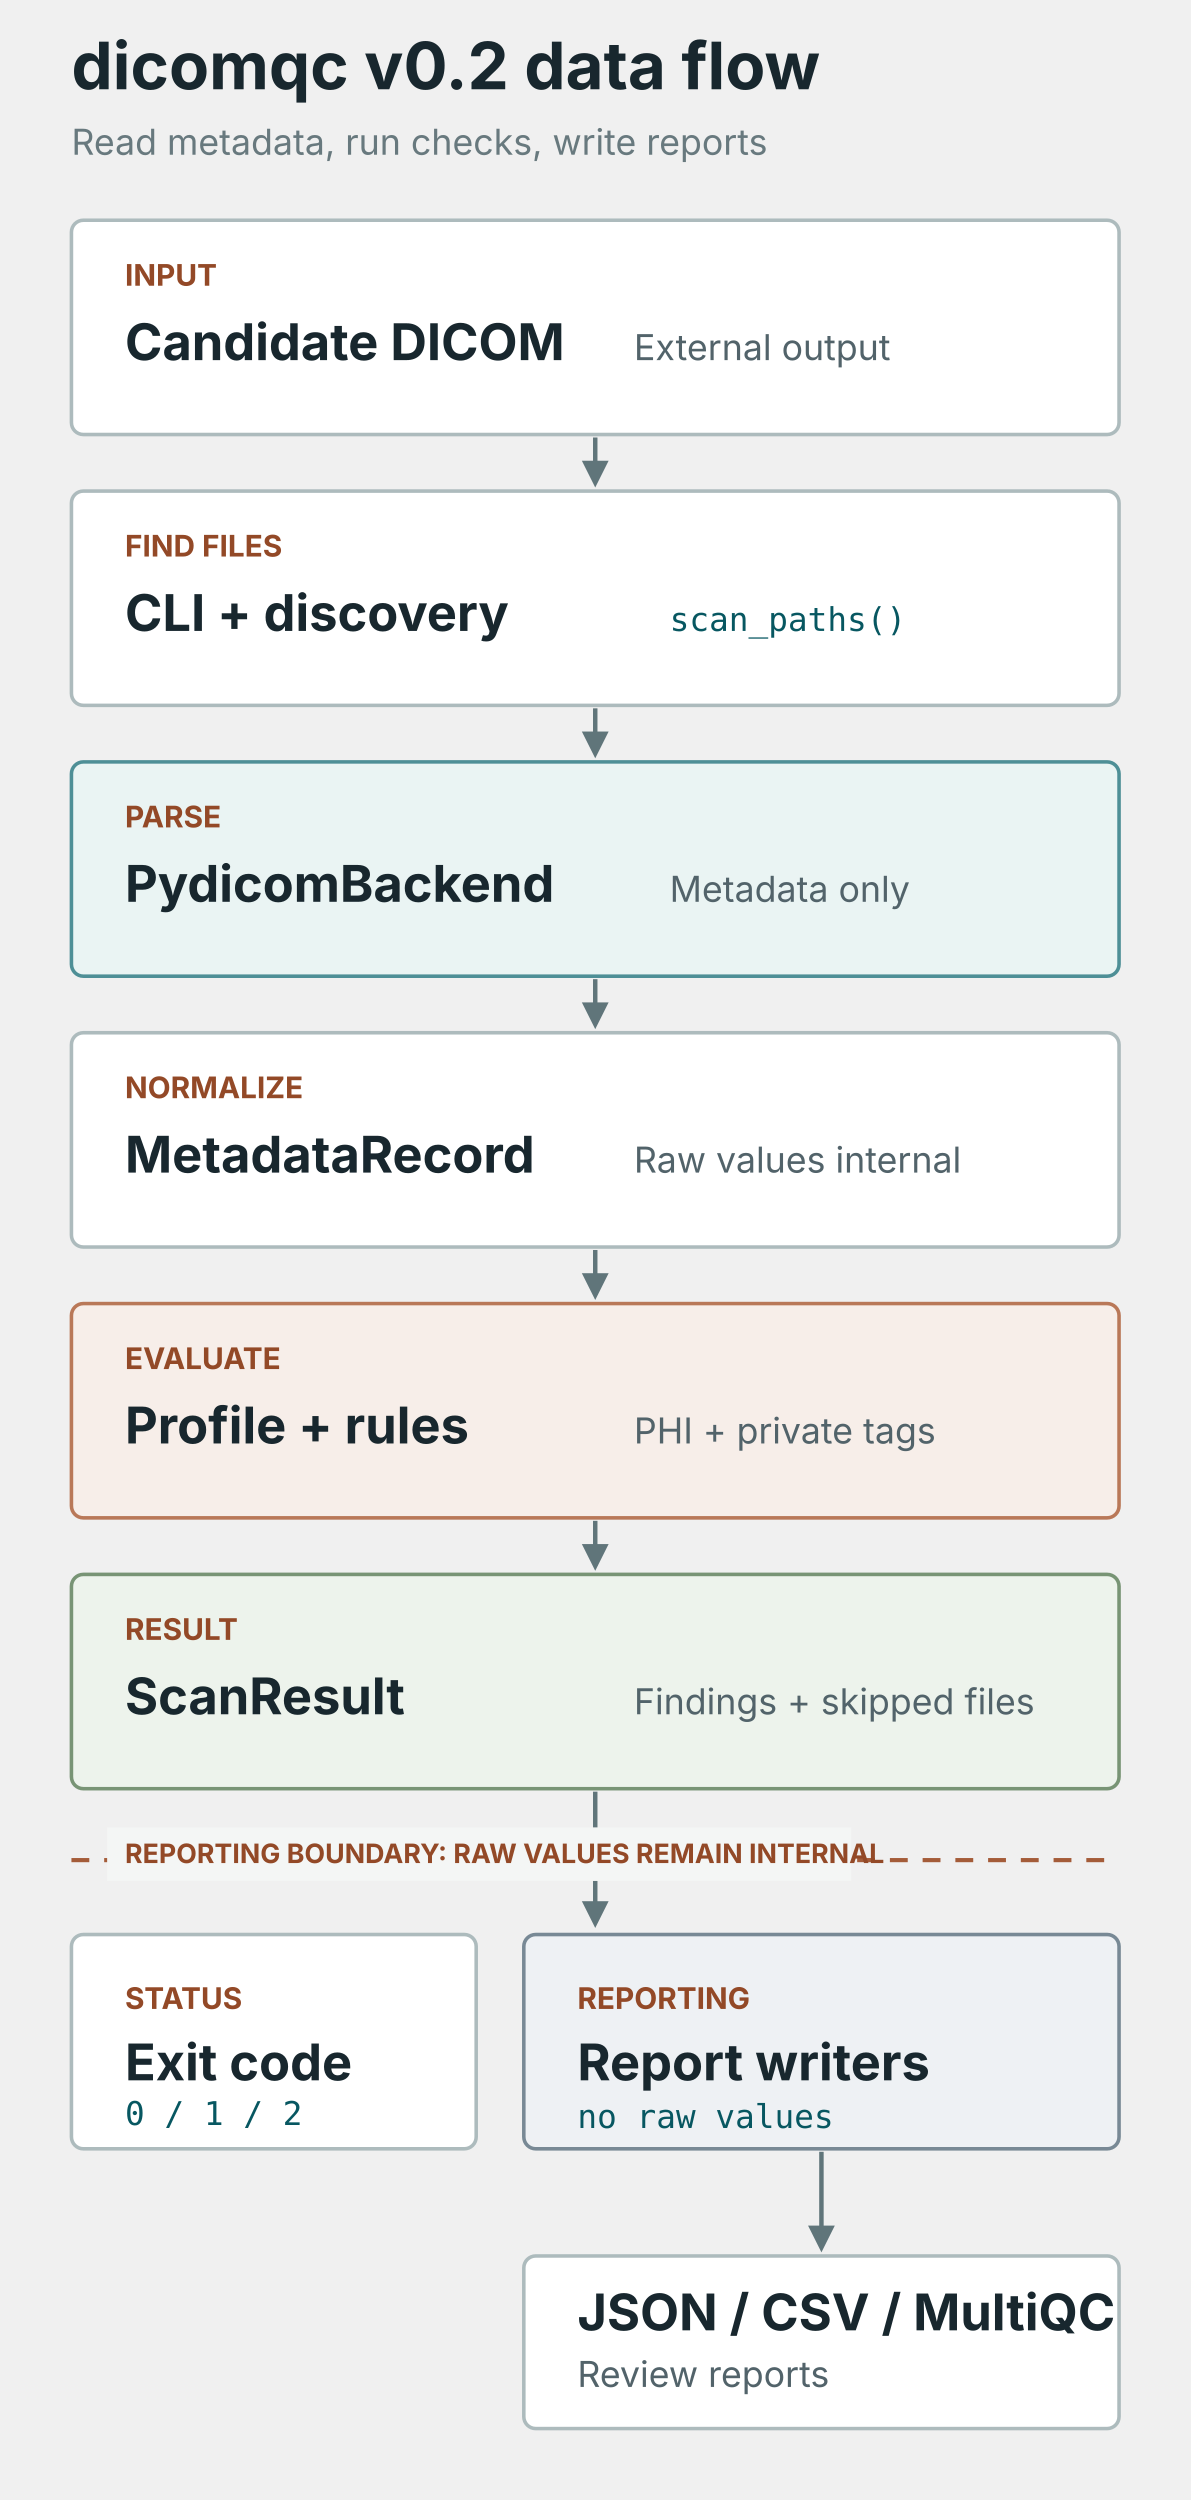
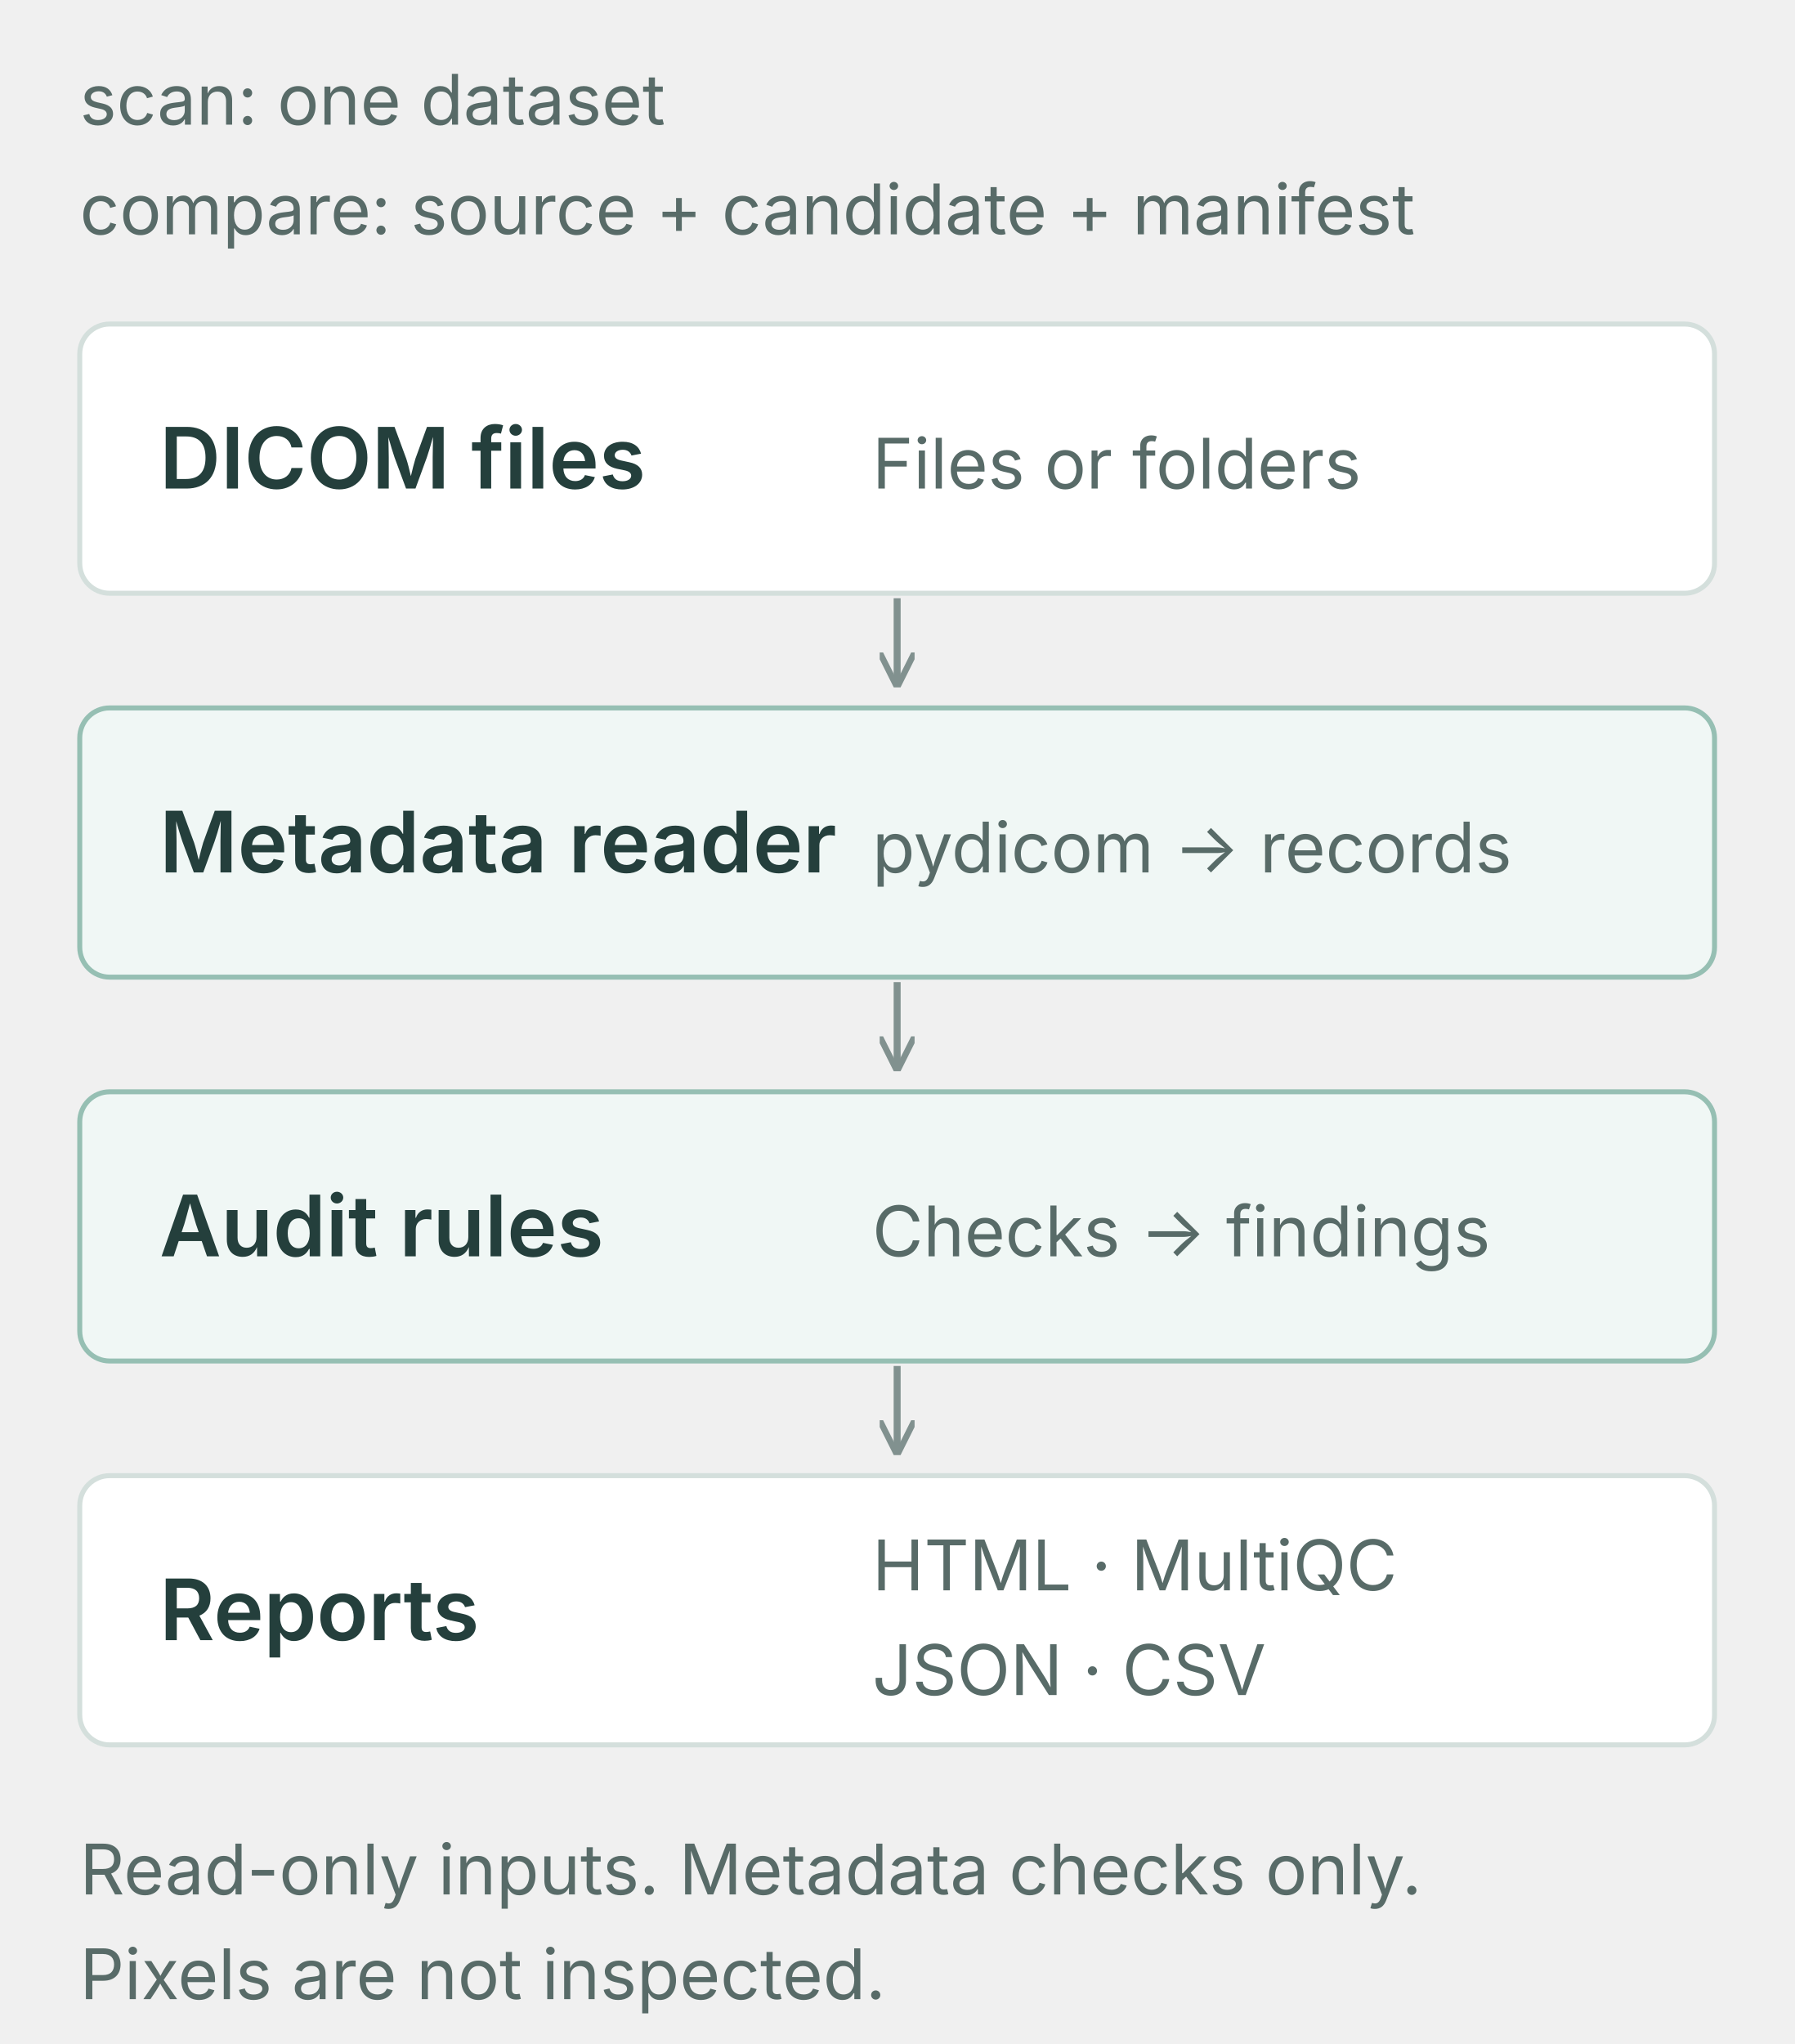
- <svg xmlns="http://www.w3.org/2000/svg" viewBox="0 0 400 840" role="img" aria-labelledby="title desc">
+ <svg xmlns="http://www.w3.org/2000/svg" viewBox="0 0 360 410" role="img" aria-labelledby="title desc">
  <defs>
-     <marker id="arrow" viewBox="0 0 10 10" refX="8" refY="5" markerWidth="6" markerHeight="6" orient="auto-start-reverse">
-       <path d="M 0 0 L 10 5 L 0 10 z" class="arrowHead" />
+     <marker id="arrow" viewBox="0 0 8 8" refX="7" refY="4" markerWidth="5" markerHeight="5" orient="auto">
+       <path d="m0 0 8 4-8 4" fill="none" stroke="#81918f" stroke-width="1.4" />
    </marker>
    <style>
-       .node { fill: #ffffff; stroke: #adbbbd; stroke-width: 1.2; }
-       .backend { fill: #eaf4f3; stroke: #4e8f96; }
-       .rules { fill: #f7eee9; stroke: #b97858; }
-       .result { fill: #edf3ec; stroke: #789475; }
-       .reporter { fill: #eef1f4; stroke: #788995; }
-       .flow { fill: none; stroke: #60757a; stroke-width: 1.5; marker-end: url(#arrow); }
-       .arrowHead { fill: #60757a; }
-       .boundary { stroke: #a45c39; stroke-width: 1.4; stroke-dasharray: 6 5; }
-       .boundaryLabel { fill: #f4f6f5; }
-       .pageTitle { fill: #18272e; font: 700 22px Inter, Arial, sans-serif; letter-spacing: 0; }
-       .phase { fill: #934927; font: 700 10px Inter, Arial, sans-serif; letter-spacing: 0; }
-       .nodeTitle { fill: #18272e; font: 700 17px Inter, Arial, sans-serif; letter-spacing: 0; }
-       .detail { fill: #52636a; font: 12px Inter, Arial, sans-serif; letter-spacing: 0; }
-       .code { fill: #075761; font: 11px ui-monospace, SFMono-Regular, Menlo, Consolas, monospace; letter-spacing: 0; }
-       .note { fill: #68797e; font: 12px Inter, Arial, sans-serif; letter-spacing: 0; }
-       .boundaryText { fill: #934927; font: 700 9px Inter, Arial, sans-serif; letter-spacing: 0; }
+       text { font-family: Inter, Arial, sans-serif; }
+       .title { fill: #243f3c; font-size: 17px; font-weight: 600; }
+       .detail { fill: #586b68; font-size: 14px; }
+       .node { fill: #fff; stroke: #d4dfdc; }
+       .core { fill: #f0f7f5; stroke: #96bfb3; }
+       .flow { fill: none; stroke: #81918f; stroke-width: 1.4; marker-end: url(#arrow); }
+       .note { fill: #586b68; font-size: 14px; }
      @media (prefers-color-scheme: dark) {
-         .node { fill: #192125; stroke: #526166; }
-         .backend { fill: #203436; stroke: #70bdc4; }
-         .rules { fill: #352923; stroke: #d28d6b; }
-         .result { fill: #263126; stroke: #91ae8d; }
-         .reporter { fill: #252d33; stroke: #8d9ca6; }
-         .flow { stroke: #91a4a7; }
-         .arrowHead { fill: #91a4a7; }
-         .boundary { stroke: #e09b78; }
-         .boundaryLabel { fill: #1d262a; }
-         .pageTitle, .nodeTitle { fill: #edf2f2; }
-         .phase, .boundaryText { fill: #e09b78; }
-         .detail, .note { fill: #aebbbc; }
-         .code { fill: #9bd5d8; }
+         .title { fill: #e5efec; } .detail, .note { fill: #b5c6c1; }
+         .node { fill: #202c29; stroke: #52615b; }
+         .core { fill: #243b33; stroke: #6b9988; }
      }
    </style>
  </defs>
-   <text x="24" y="30" class="pageTitle">dicomqc v0.2 data flow</text>
-   <text x="24" y="52" class="note">Read metadata, run checks, write reports</text>
-   <rect x="24" y="74" width="352" height="72" rx="4" class="node" />
-   <text x="42" y="96" class="phase">INPUT</text>
-   <text x="42" y="121" class="nodeTitle">Candidate DICOM</text>
-   <text x="213" y="121" class="detail">External output</text>
-   <line x1="200" y1="147" x2="200" y2="162" class="flow" />
-   <rect x="24" y="165" width="352" height="72" rx="4" class="node" />
-   <text x="42" y="187" class="phase">FIND FILES</text>
-   <text x="42" y="212" class="nodeTitle">CLI + discovery</text>
-   <text x="225" y="212" class="code">scan_paths()</text>
-   <line x1="200" y1="238" x2="200" y2="253" class="flow" />
-   <rect x="24" y="256" width="352" height="72" rx="4" class="node backend" />
-   <text x="42" y="278" class="phase">PARSE</text>
-   <text x="42" y="303" class="nodeTitle">PydicomBackend</text>
-   <text x="225" y="303" class="detail">Metadata only</text>
-   <line x1="200" y1="329" x2="200" y2="344" class="flow" />
-   <rect x="24" y="347" width="352" height="72" rx="4" class="node" />
-   <text x="42" y="369" class="phase">NORMALIZE</text>
-   <text x="42" y="394" class="nodeTitle">MetadataRecord</text>
-   <text x="213" y="394" class="detail">Raw values internal</text>
-   <line x1="200" y1="420" x2="200" y2="435" class="flow" />
-   <rect x="24" y="438" width="352" height="72" rx="4" class="node rules" />
-   <text x="42" y="460" class="phase">EVALUATE</text>
-   <text x="42" y="485" class="nodeTitle">Profile + rules</text>
-   <text x="213" y="485" class="detail">PHI + private tags</text>
-   <line x1="200" y1="511" x2="200" y2="526" class="flow" />
-   <rect x="24" y="529" width="352" height="72" rx="4" class="node result" />
-   <text x="42" y="551" class="phase">RESULT</text>
-   <text x="42" y="576" class="nodeTitle">ScanResult</text>
-   <text x="213" y="576" class="detail">Findings + skipped files</text>
-   <line x1="200" y1="602" x2="200" y2="646" class="flow" />
-   <line x1="24" y1="625" x2="376" y2="625" class="boundary" />
-   <rect x="36" y="614" width="250" height="18" class="boundaryLabel" />
-   <text x="42" y="626" class="boundaryText">REPORTING BOUNDARY: RAW VALUES REMAIN INTERNAL</text>
-   <rect x="24" y="650" width="136" height="72" rx="4" class="node" />
-   <text x="42" y="675" class="phase">STATUS</text>
-   <text x="42" y="699" class="nodeTitle">Exit code</text>
-   <text x="42" y="714" class="code">0 / 1 / 2</text>
-   <rect x="176" y="650" width="200" height="72" rx="4" class="node reporter" />
-   <text x="194" y="675" class="phase">REPORTING</text>
-   <text x="194" y="699" class="nodeTitle">Report writers</text>
-   <text x="194" y="715" class="code">no raw values</text>
-   <line x1="276" y1="723" x2="276" y2="755" class="flow" />
-   <rect x="176" y="758" width="200" height="58" rx="4" class="node" />
-   <text x="194" y="783" class="nodeTitle">JSON / CSV / MultiQC</text>
-   <text x="194" y="802" class="detail">Review reports</text>
+   <text x="16" y="25" class="note">scan: one dataset</text>
+   <text x="16" y="47" class="note">compare: source + candidate + manifest</text>
+   <rect x="16" y="65" width="328" height="54" rx="6" class="node" />
+   <text x="32" y="98" class="title">DICOM files</text>
+   <text x="175" y="98" class="detail">Files or folders</text>
+   <path d="M180 120V137" class="flow" />
+   <rect x="16" y="142" width="328" height="54" rx="6" class="core" />
+   <text x="32" y="175" class="title">Metadata reader</text>
+   <text x="175" y="175" class="detail">pydicom → records</text>
+   <path d="M180 197V214" class="flow" />
+   <rect x="16" y="219" width="328" height="54" rx="6" class="core" />
+   <text x="32" y="252" class="title">Audit rules</text>
+   <text x="175" y="252" class="detail">Checks → findings</text>
+   <path d="M180 274V291" class="flow" />
+   <rect x="16" y="296" width="328" height="54" rx="6" class="node" />
+   <text x="32" y="329" class="title">Reports</text>
+   <text x="175" y="319" class="detail">HTML · MultiQC</text>
+   <text x="175" y="340" class="detail">JSON · CSV</text>
+   <text x="16" y="380" class="note">Read-only inputs. Metadata checks only.</text>
+   <text x="16" y="401" class="note">Pixels are not inspected.</text>
</svg>
